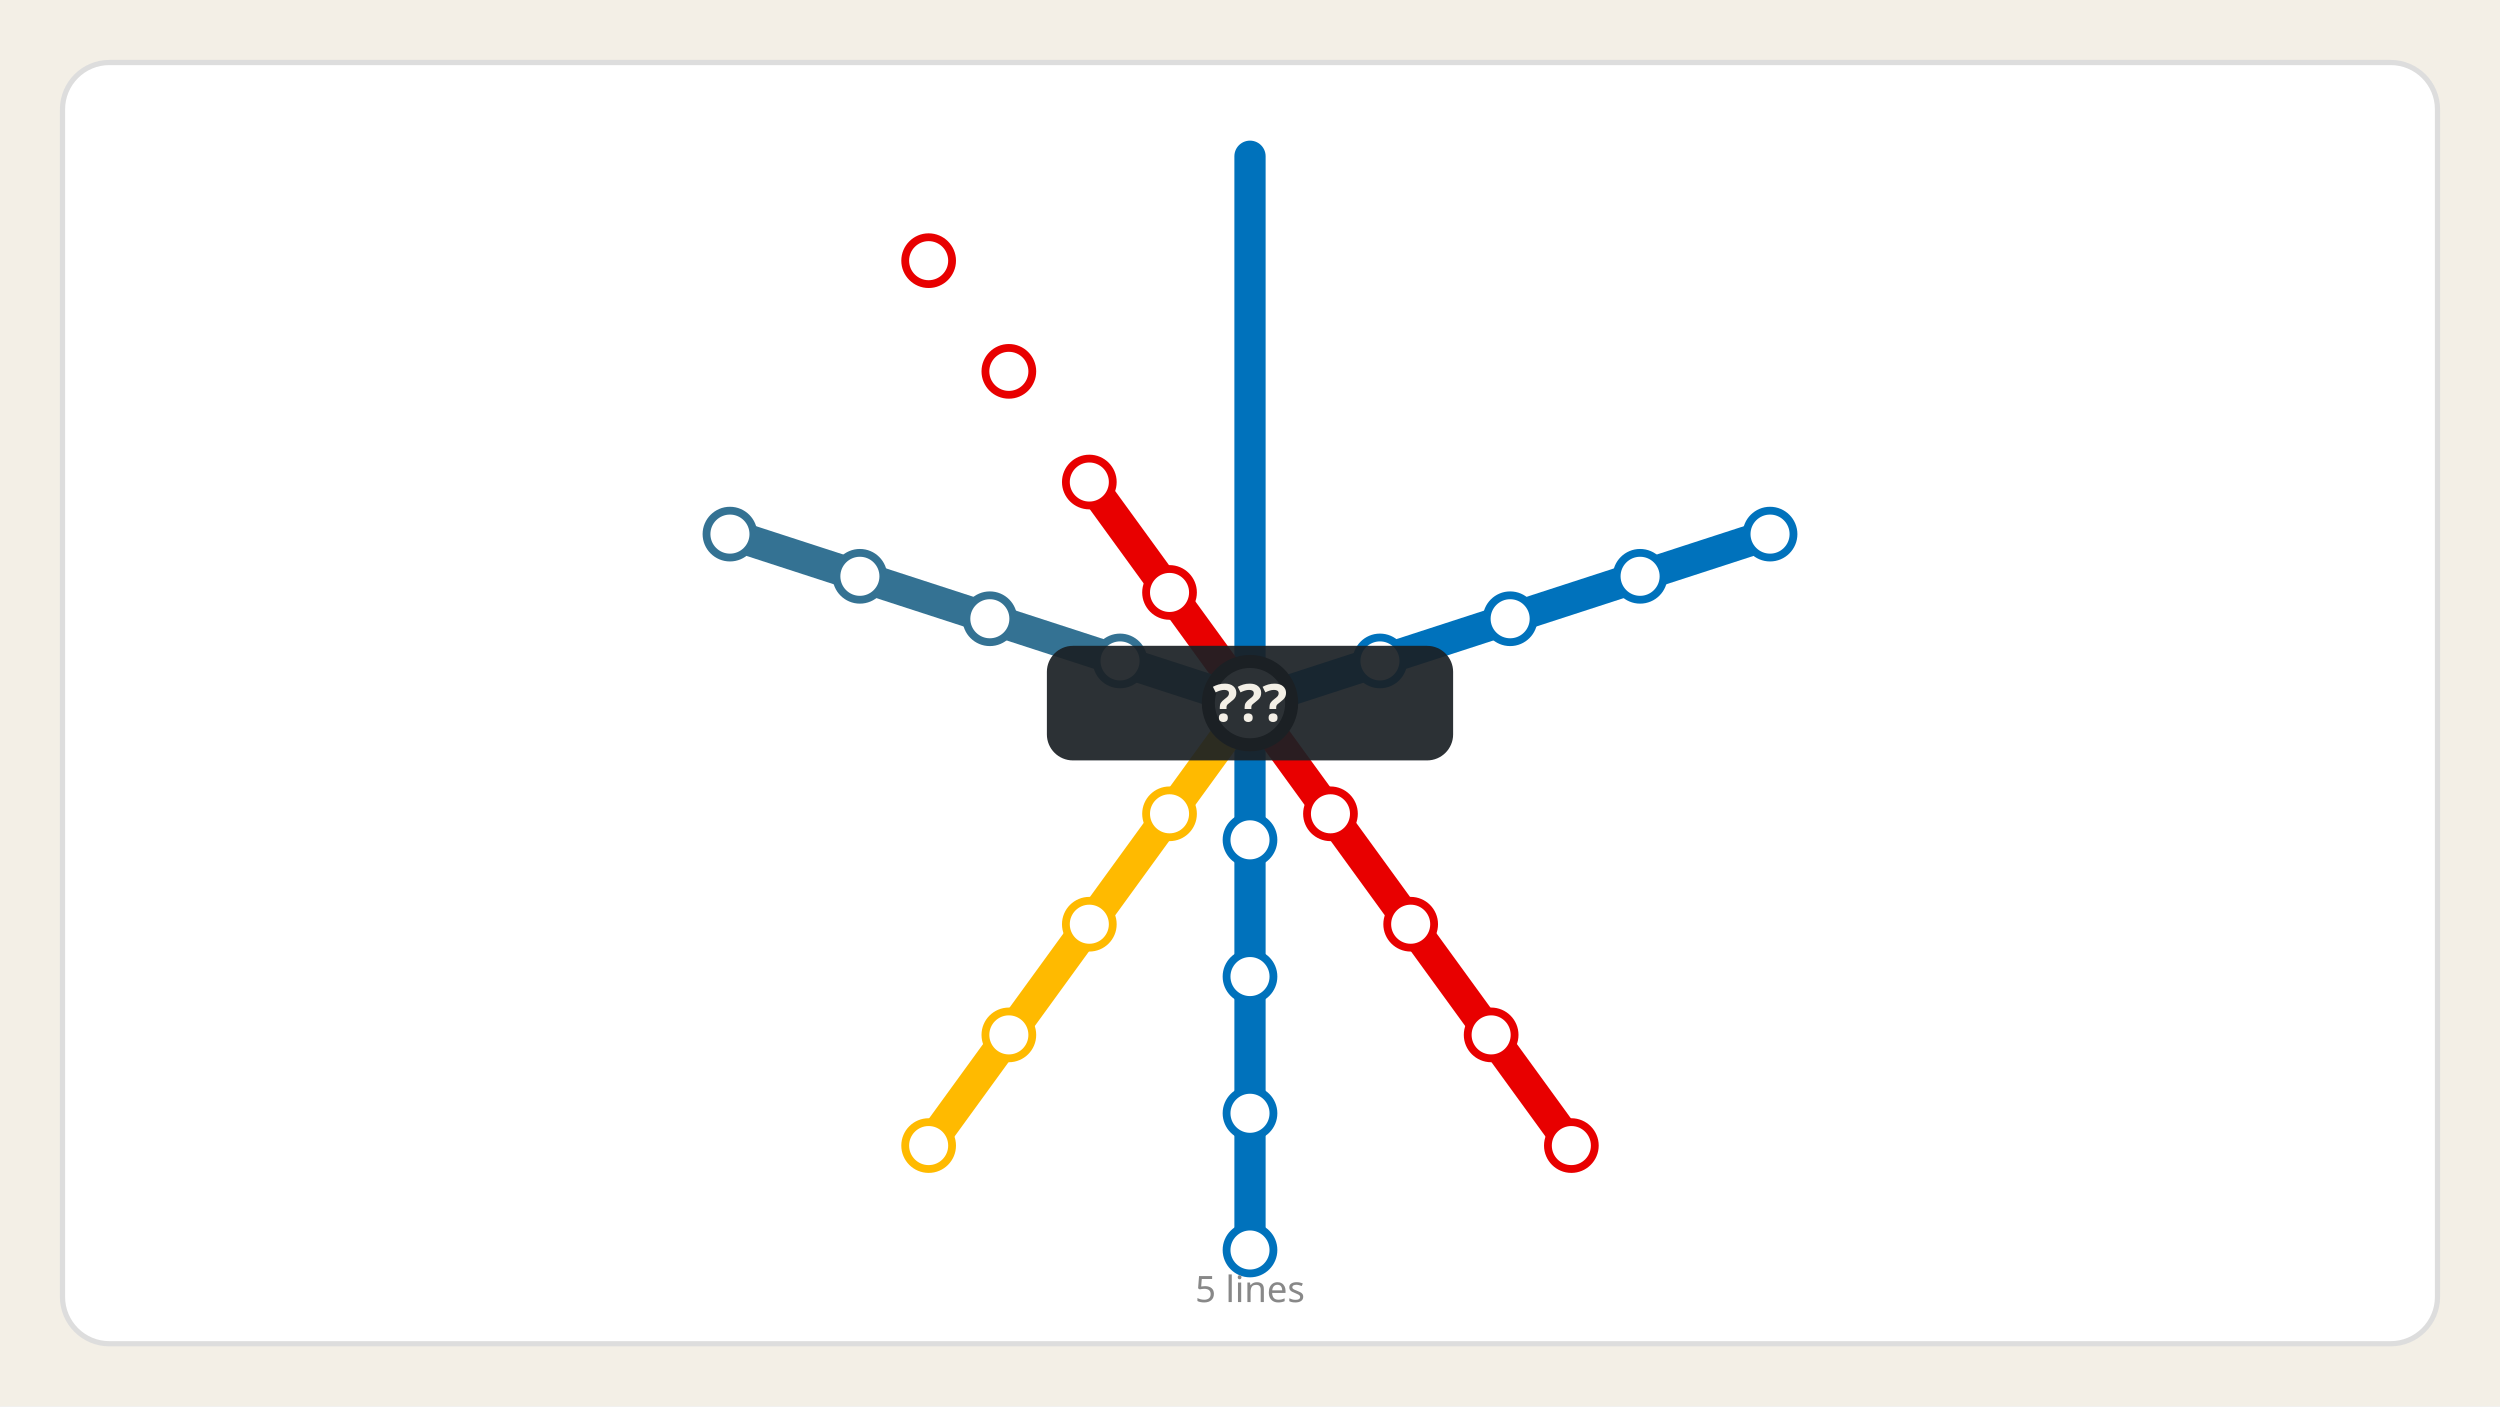
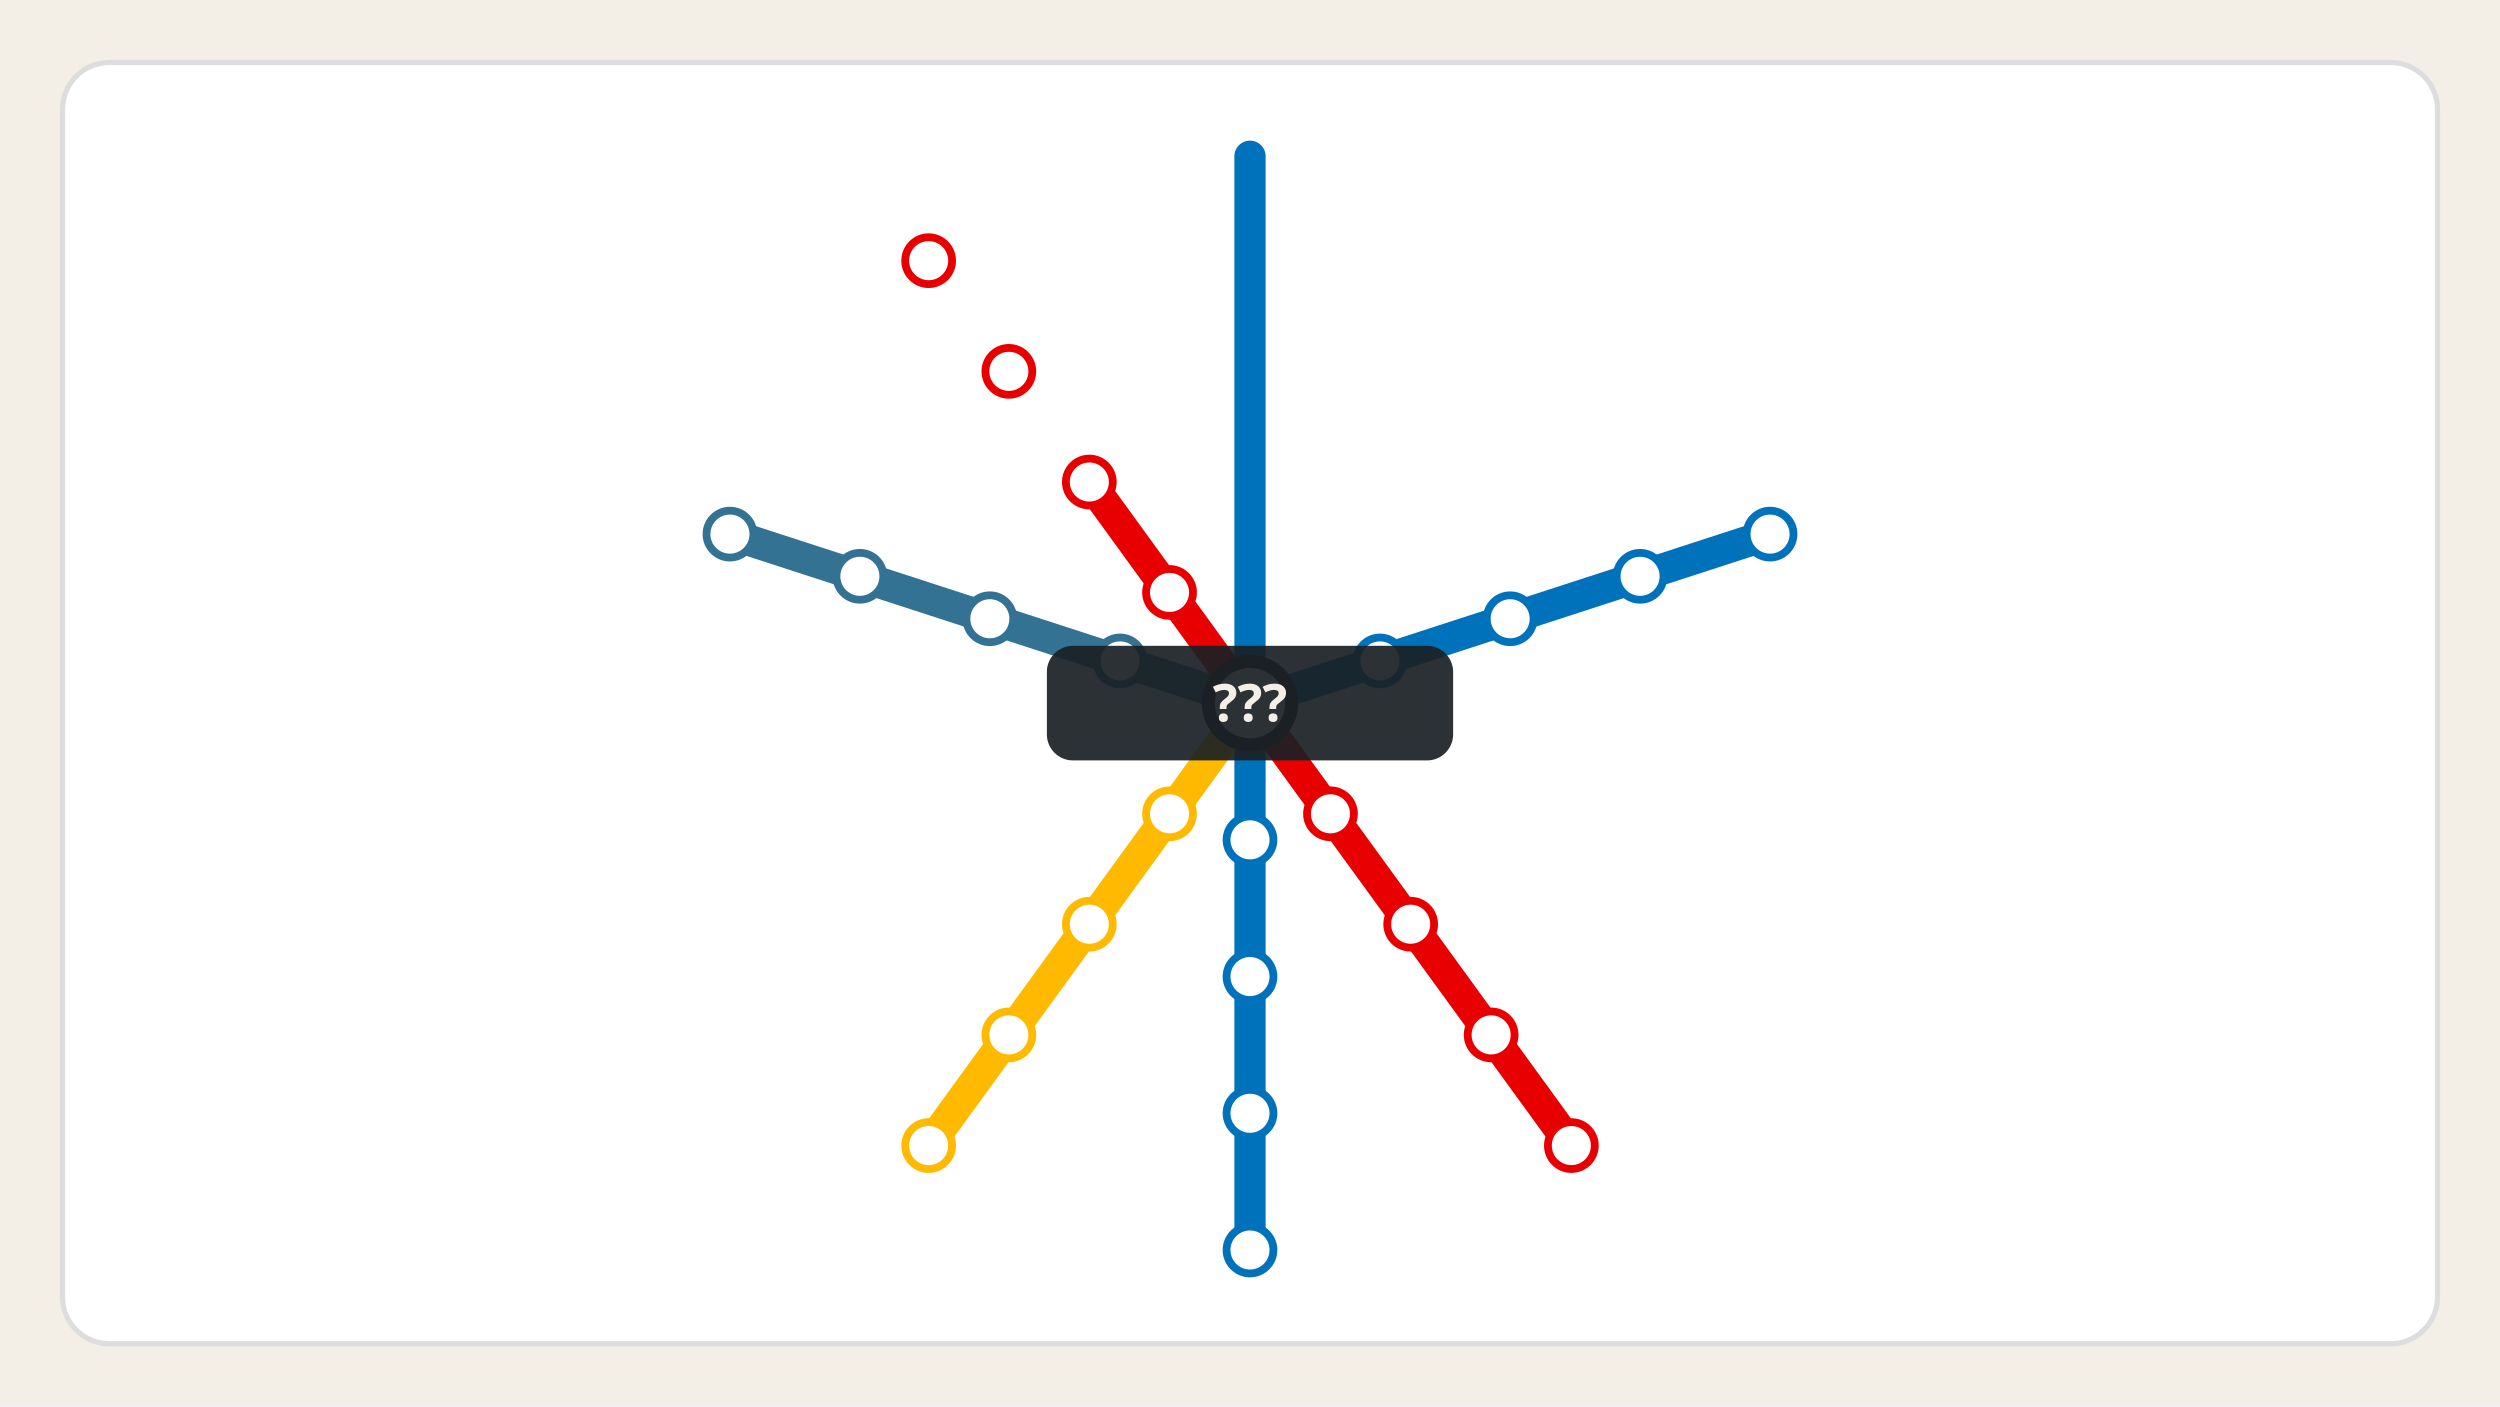
<svg xmlns="http://www.w3.org/2000/svg" width="960" height="540" viewBox="0 0 960 540">
  <rect width="960" height="540" fill="#f3efe6" />
  <rect x="24" y="24" width="912" height="492" rx="18" fill="#fff" stroke="#ddd" stroke-width="2" />
  <line x1="480.0" y1="480.0" x2="480.0" y2="60.0" stroke="#0072BC" stroke-width="12" stroke-linecap="round" />
  <circle cx="480.0" cy="480.0" r="9" fill="#fff" stroke="#0072BC" stroke-width="3" />
  <circle cx="480.0" cy="427.5" r="9" fill="#fff" stroke="#0072BC" stroke-width="3" />
  <circle cx="480.0" cy="375.0" r="9" fill="#fff" stroke="#0072BC" stroke-width="3" />
  <circle cx="480.0" cy="322.5" r="9" fill="#fff" stroke="#0072BC" stroke-width="3" />
  <line x1="480.0" y1="270.0" x2="679.7" y2="205.1" stroke="#0072BC" stroke-width="12" stroke-linecap="round" />
  <circle cx="529.9" cy="253.8" r="9" fill="#fff" stroke="#0072BC" stroke-width="3" />
  <circle cx="579.9" cy="237.6" r="9" fill="#fff" stroke="#0072BC" stroke-width="3" />
  <circle cx="629.8" cy="221.3" r="9" fill="#fff" stroke="#0072BC" stroke-width="3" />
  <circle cx="679.7" cy="205.1" r="9" fill="#fff" stroke="#0072BC" stroke-width="3" />
  <line x1="418.3" y1="185.1" x2="603.4" y2="439.9" stroke="#E80000" stroke-width="12" stroke-linecap="round" />
  <circle cx="356.6" cy="100.1" r="9" fill="#fff" stroke="#E80000" stroke-width="3" />
  <circle cx="387.4" cy="142.6" r="9" fill="#fff" stroke="#E80000" stroke-width="3" />
  <circle cx="418.3" cy="185.1" r="9" fill="#fff" stroke="#E80000" stroke-width="3" />
  <circle cx="449.1" cy="227.5" r="9" fill="#fff" stroke="#E80000" stroke-width="3" />
  <circle cx="510.9" cy="312.5" r="9" fill="#fff" stroke="#E80000" stroke-width="3" />
  <circle cx="541.7" cy="354.9" r="9" fill="#fff" stroke="#E80000" stroke-width="3" />
  <circle cx="572.6" cy="397.4" r="9" fill="#fff" stroke="#E80000" stroke-width="3" />
  <circle cx="603.4" cy="439.9" r="9" fill="#fff" stroke="#E80000" stroke-width="3" />
  <line x1="480.0" y1="270.0" x2="356.6" y2="439.9" stroke="#FFBA00" stroke-width="12" stroke-linecap="round" />
  <circle cx="449.1" cy="312.5" r="9" fill="#fff" stroke="#FFBA00" stroke-width="3" />
  <circle cx="418.3" cy="354.9" r="9" fill="#fff" stroke="#FFBA00" stroke-width="3" />
  <circle cx="387.4" cy="397.4" r="9" fill="#fff" stroke="#FFBA00" stroke-width="3" />
  <circle cx="356.6" cy="439.9" r="9" fill="#fff" stroke="#FFBA00" stroke-width="3" />
  <line x1="480.0" y1="270.0" x2="280.3" y2="205.1" stroke="#347293" stroke-width="12" stroke-linecap="round" />
  <circle cx="430.1" cy="253.8" r="9" fill="#fff" stroke="#347293" stroke-width="3" />
  <circle cx="380.1" cy="237.6" r="9" fill="#fff" stroke="#347293" stroke-width="3" />
  <circle cx="330.2" cy="221.3" r="9" fill="#fff" stroke="#347293" stroke-width="3" />
  <circle cx="280.3" cy="205.1" r="9" fill="#fff" stroke="#347293" stroke-width="3" />
  <circle cx="480" cy="270" r="16" fill="#fff" stroke="#222" stroke-width="5" />
  <rect x="402" y="248" width="156" height="44" rx="10" fill="#1a1f24" opacity="0.92" />
  <text x="480" y="277" text-anchor="middle" font-family="sans-serif" font-size="20" font-weight="700" fill="#f3efe6">???</text>
-   <text x="480" y="500" text-anchor="middle" font-family="sans-serif" font-size="14" fill="#888">5 lines</text>
</svg>
